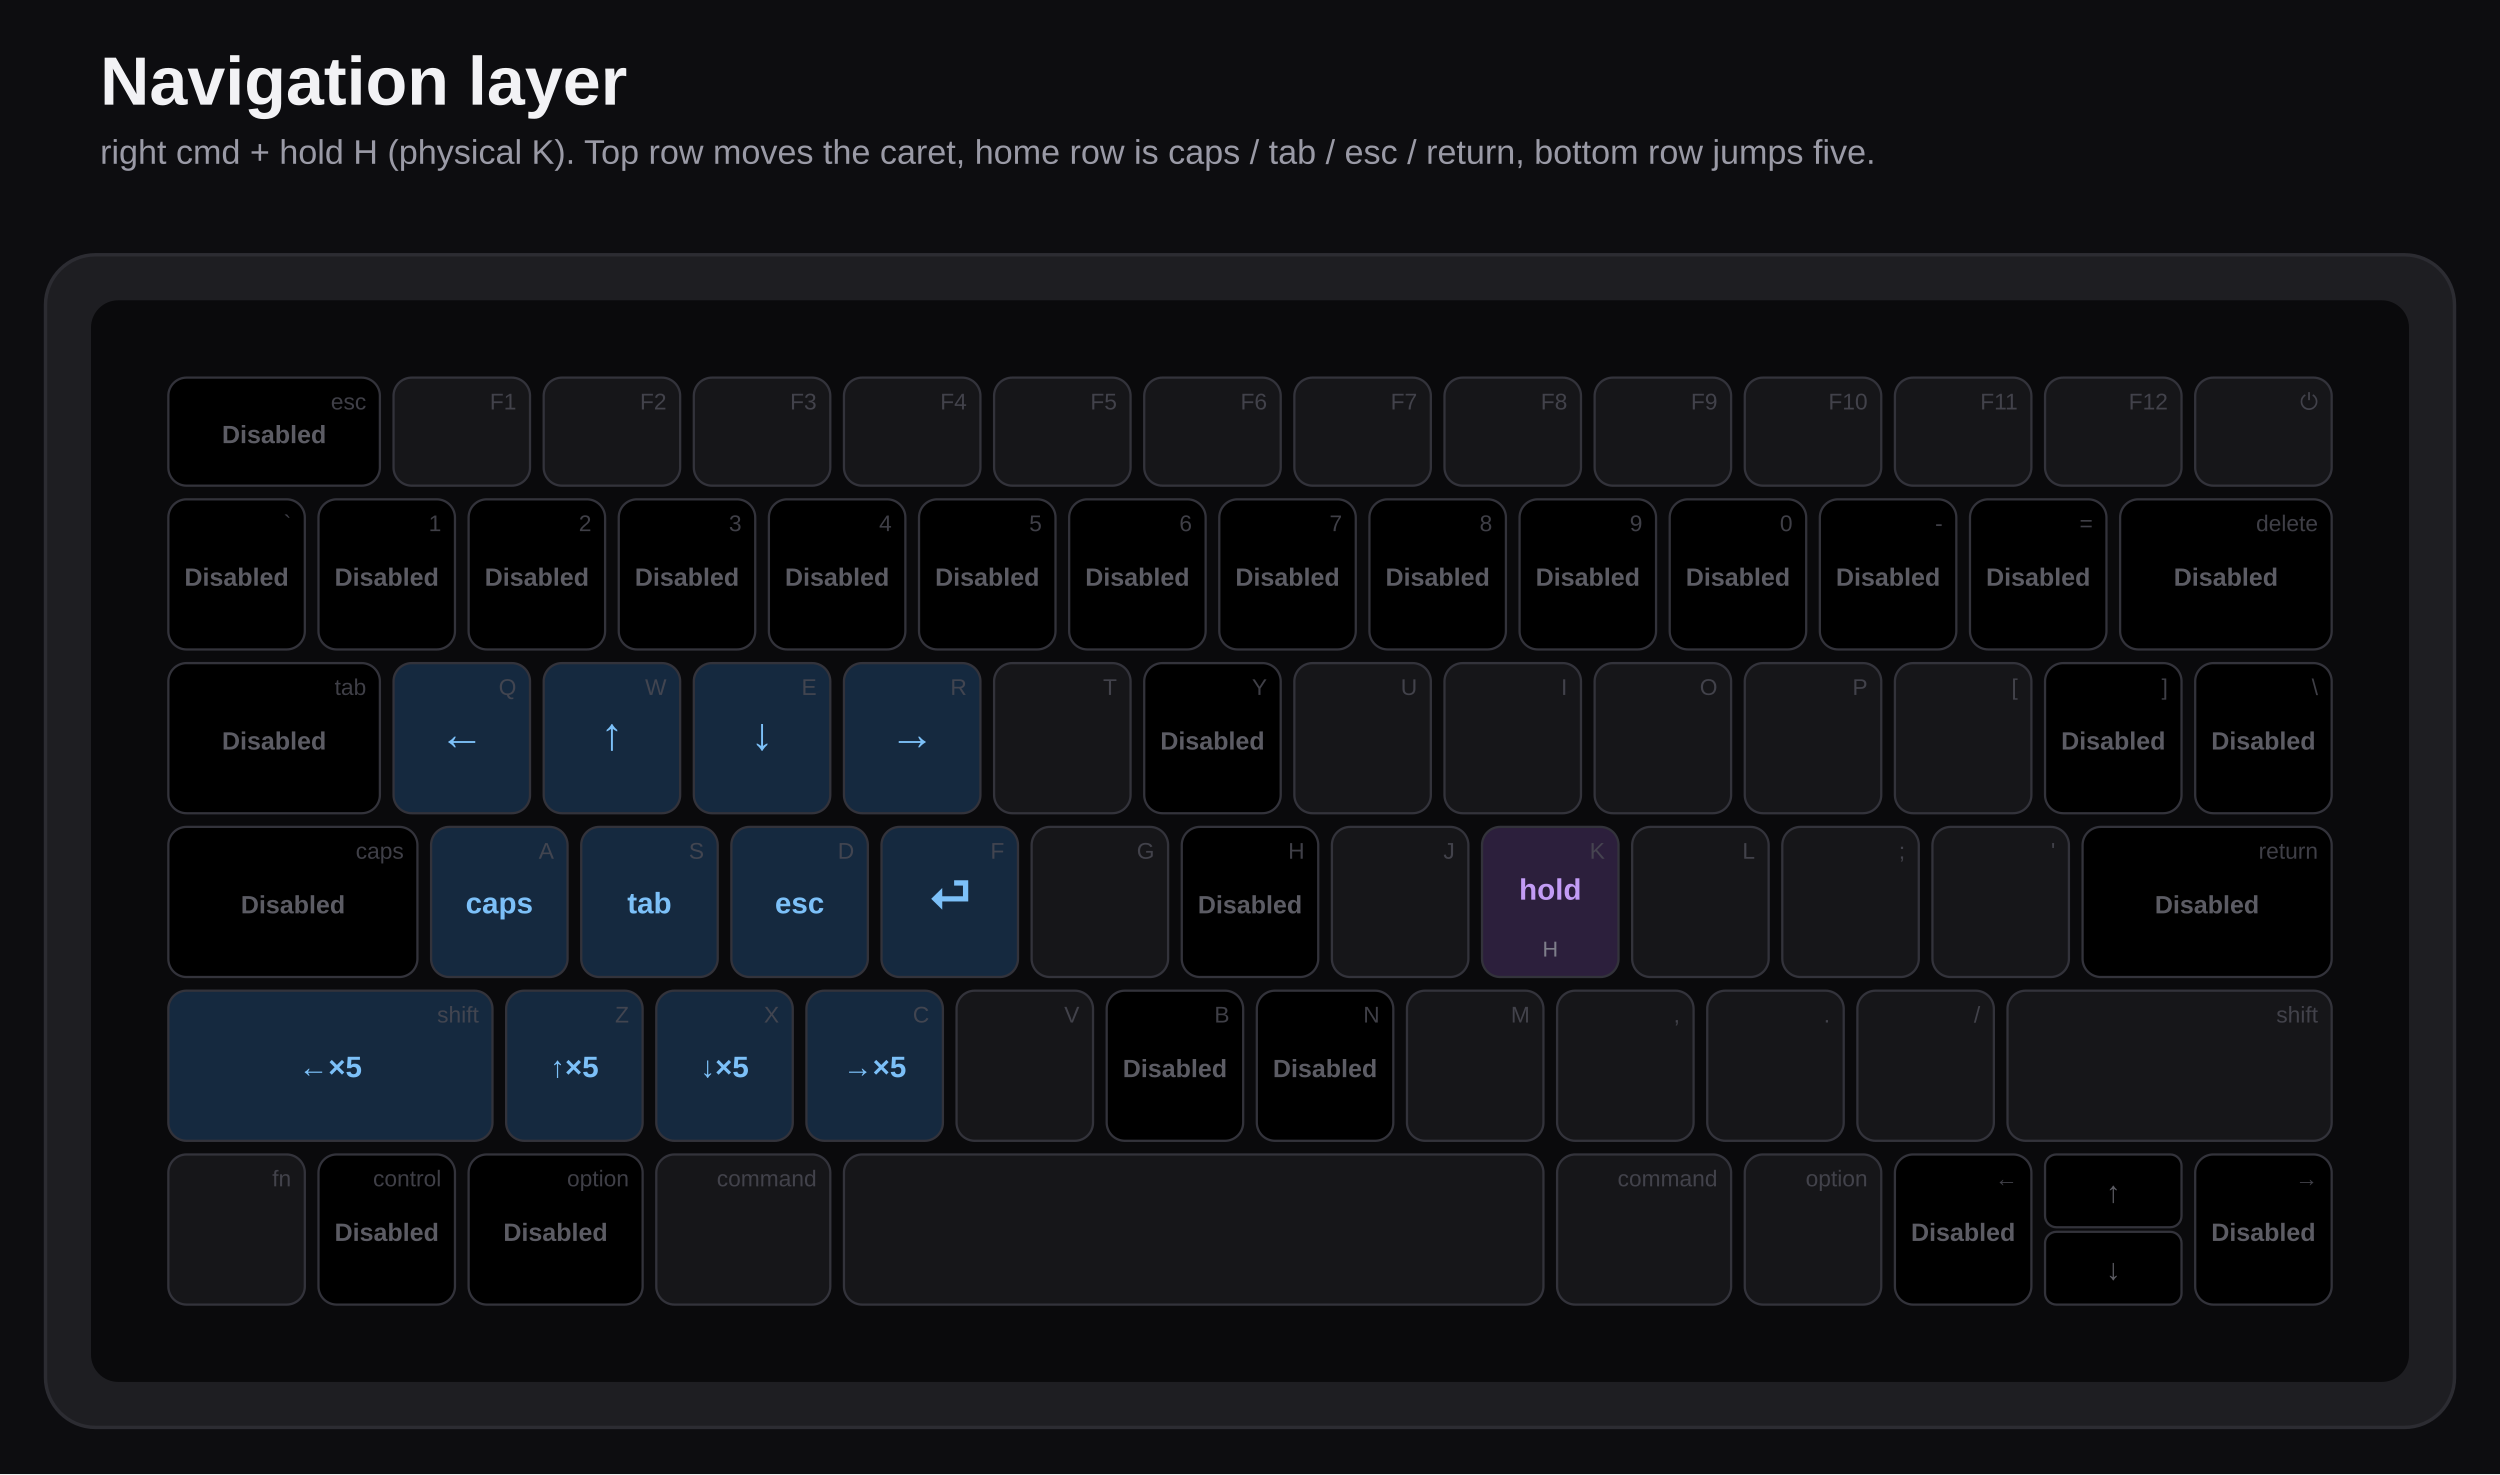
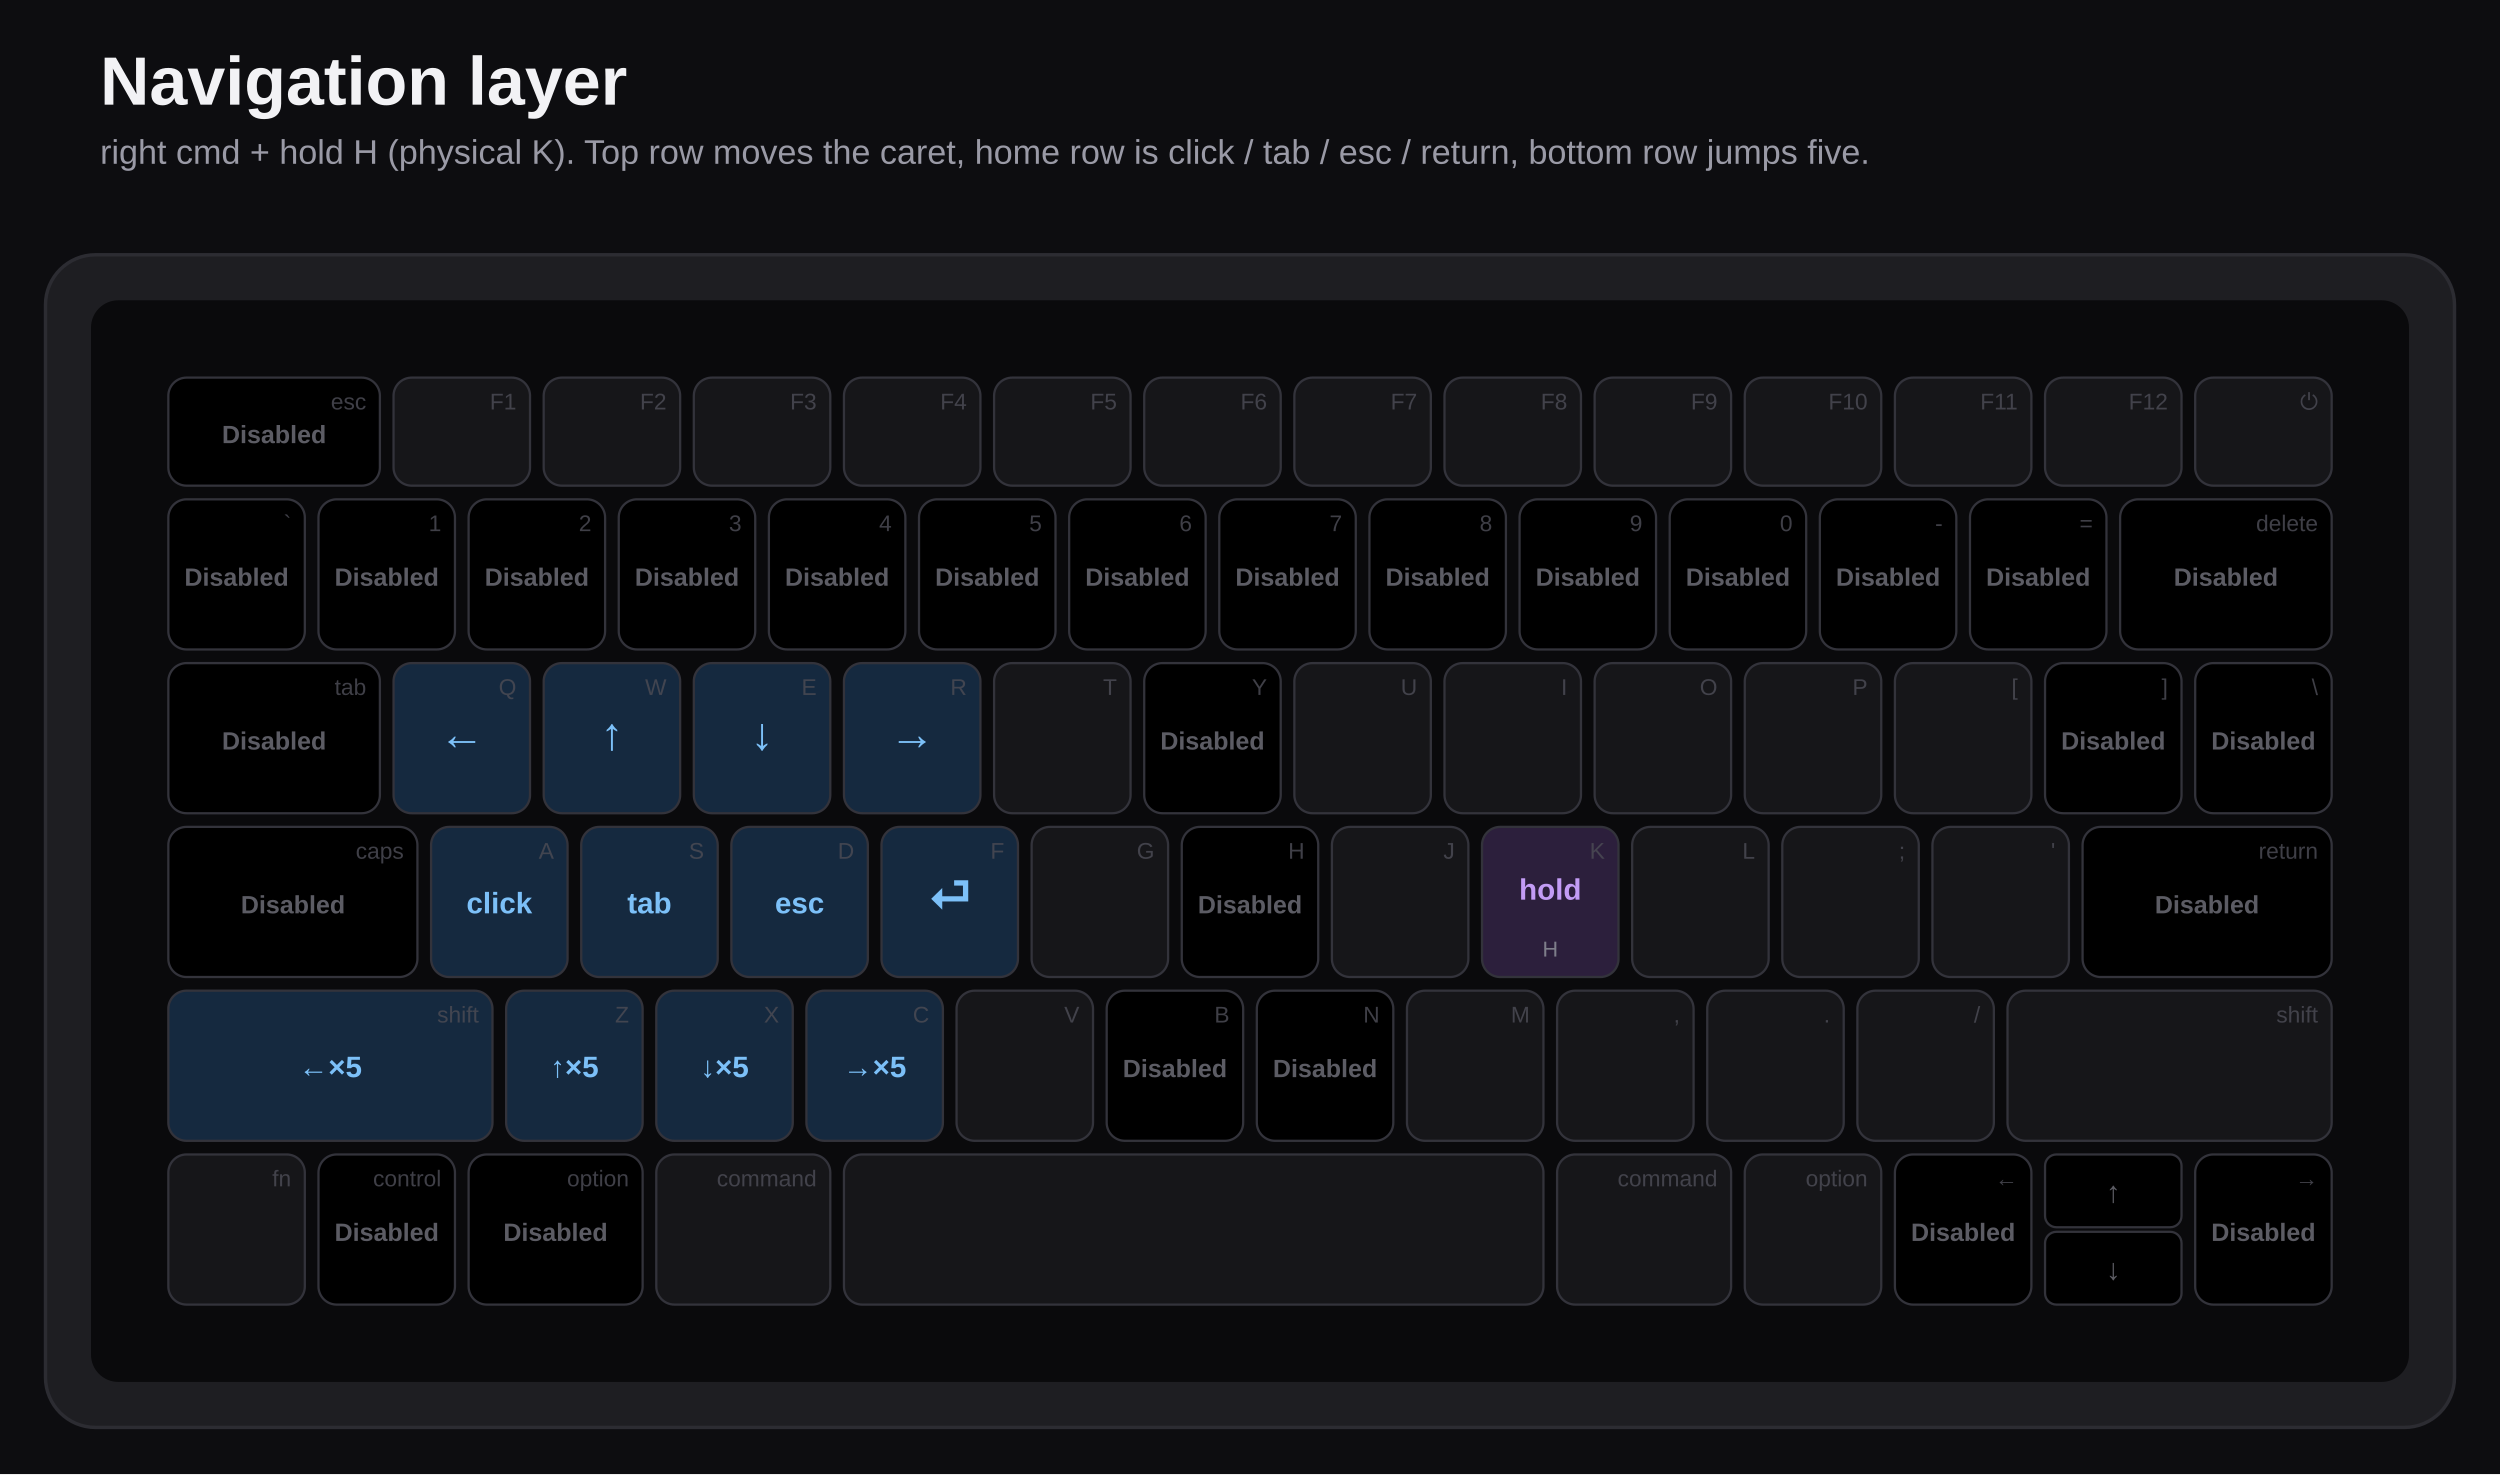
<svg xmlns="http://www.w3.org/2000/svg" width="1099" height="648" viewBox="0 0 1099 648" role="img" aria-label="Navigation layer layer of the splitmac">
  <rect width="1099" height="648" fill="#0d0d10" />
  <text x="44.0" y="46.0" fill="#f2f2f5" font-size="30" font-weight="700" text-anchor="start" opacity="1.0" font-family="-apple-system, BlinkMacSystemFont, 'SF Pro Text', 'Helvetica Neue', Arial, sans-serif">Navigation layer</text>
-   <text x="44.0" y="72.0" fill="#9a9aa6" font-size="15" font-weight="400" text-anchor="start" opacity="1.0" font-family="-apple-system, BlinkMacSystemFont, 'SF Pro Text', 'Helvetica Neue', Arial, sans-serif">right cmd + hold H (physical K). Top row moves the caret, home row is caps / tab / esc / return, bottom row jumps five.</text>
+   <text x="44.0" y="72.0" fill="#9a9aa6" font-size="15" font-weight="400" text-anchor="start" opacity="1.0" font-family="-apple-system, BlinkMacSystemFont, 'SF Pro Text', 'Helvetica Neue', Arial, sans-serif">right cmd + hold H (physical K). Top row moves the caret, home row is click / tab / esc / return, bottom row jumps five.</text>
  <rect x="20.0" y="112.0" width="1059.0" height="515.5" rx="22" fill="#1e1e22" stroke="#2c2c32" stroke-width="1.5" />
  <rect x="40.0" y="132.0" width="1019.0" height="475.5" rx="12" fill="#0a0a0c" />
  <rect x="74.0" y="166.0" width="93.0" height="47.5" rx="8" fill="#000000" stroke="#33333b" stroke-width="1" />
  <text x="161.0" y="180.0" fill="#4a4a53" font-size="10" font-weight="500" text-anchor="end" opacity="0.85" font-family="-apple-system, BlinkMacSystemFont, 'SF Pro Text', 'Helvetica Neue', Arial, sans-serif">esc</text>
  <text x="120.5" y="194.8" fill="#5c5c64" font-size="11" font-weight="600" text-anchor="middle" opacity="1.0" font-family="-apple-system, BlinkMacSystemFont, 'SF Pro Text', 'Helvetica Neue', Arial, sans-serif">Disabled</text>
  <rect x="173.0" y="166.0" width="60.0" height="47.5" rx="8" fill="#161619" stroke="#33333b" stroke-width="1" />
  <text x="227.0" y="180.0" fill="#4a4a53" font-size="10" font-weight="500" text-anchor="end" opacity="0.85" font-family="-apple-system, BlinkMacSystemFont, 'SF Pro Text', 'Helvetica Neue', Arial, sans-serif">F1</text>
  <rect x="239.0" y="166.0" width="60.0" height="47.5" rx="8" fill="#161619" stroke="#33333b" stroke-width="1" />
  <text x="293.0" y="180.0" fill="#4a4a53" font-size="10" font-weight="500" text-anchor="end" opacity="0.85" font-family="-apple-system, BlinkMacSystemFont, 'SF Pro Text', 'Helvetica Neue', Arial, sans-serif">F2</text>
  <rect x="305.0" y="166.0" width="60.0" height="47.5" rx="8" fill="#161619" stroke="#33333b" stroke-width="1" />
  <text x="359.0" y="180.0" fill="#4a4a53" font-size="10" font-weight="500" text-anchor="end" opacity="0.85" font-family="-apple-system, BlinkMacSystemFont, 'SF Pro Text', 'Helvetica Neue', Arial, sans-serif">F3</text>
  <rect x="371.0" y="166.0" width="60.0" height="47.5" rx="8" fill="#161619" stroke="#33333b" stroke-width="1" />
  <text x="425.0" y="180.0" fill="#4a4a53" font-size="10" font-weight="500" text-anchor="end" opacity="0.85" font-family="-apple-system, BlinkMacSystemFont, 'SF Pro Text', 'Helvetica Neue', Arial, sans-serif">F4</text>
  <rect x="437.0" y="166.0" width="60.0" height="47.5" rx="8" fill="#161619" stroke="#33333b" stroke-width="1" />
  <text x="491.0" y="180.0" fill="#4a4a53" font-size="10" font-weight="500" text-anchor="end" opacity="0.85" font-family="-apple-system, BlinkMacSystemFont, 'SF Pro Text', 'Helvetica Neue', Arial, sans-serif">F5</text>
  <rect x="503.0" y="166.0" width="60.0" height="47.5" rx="8" fill="#161619" stroke="#33333b" stroke-width="1" />
  <text x="557.0" y="180.0" fill="#4a4a53" font-size="10" font-weight="500" text-anchor="end" opacity="0.85" font-family="-apple-system, BlinkMacSystemFont, 'SF Pro Text', 'Helvetica Neue', Arial, sans-serif">F6</text>
  <rect x="569.0" y="166.0" width="60.0" height="47.5" rx="8" fill="#161619" stroke="#33333b" stroke-width="1" />
  <text x="623.0" y="180.0" fill="#4a4a53" font-size="10" font-weight="500" text-anchor="end" opacity="0.85" font-family="-apple-system, BlinkMacSystemFont, 'SF Pro Text', 'Helvetica Neue', Arial, sans-serif">F7</text>
  <rect x="635.0" y="166.0" width="60.0" height="47.5" rx="8" fill="#161619" stroke="#33333b" stroke-width="1" />
  <text x="689.0" y="180.0" fill="#4a4a53" font-size="10" font-weight="500" text-anchor="end" opacity="0.85" font-family="-apple-system, BlinkMacSystemFont, 'SF Pro Text', 'Helvetica Neue', Arial, sans-serif">F8</text>
  <rect x="701.0" y="166.0" width="60.0" height="47.5" rx="8" fill="#161619" stroke="#33333b" stroke-width="1" />
  <text x="755.0" y="180.0" fill="#4a4a53" font-size="10" font-weight="500" text-anchor="end" opacity="0.85" font-family="-apple-system, BlinkMacSystemFont, 'SF Pro Text', 'Helvetica Neue', Arial, sans-serif">F9</text>
  <rect x="767.0" y="166.0" width="60.0" height="47.5" rx="8" fill="#161619" stroke="#33333b" stroke-width="1" />
  <text x="821.0" y="180.0" fill="#4a4a53" font-size="10" font-weight="500" text-anchor="end" opacity="0.85" font-family="-apple-system, BlinkMacSystemFont, 'SF Pro Text', 'Helvetica Neue', Arial, sans-serif">F10</text>
  <rect x="833.0" y="166.0" width="60.0" height="47.5" rx="8" fill="#161619" stroke="#33333b" stroke-width="1" />
  <text x="887.0" y="180.0" fill="#4a4a53" font-size="10" font-weight="500" text-anchor="end" opacity="0.85" font-family="-apple-system, BlinkMacSystemFont, 'SF Pro Text', 'Helvetica Neue', Arial, sans-serif">F11</text>
  <rect x="899.0" y="166.0" width="60.0" height="47.5" rx="8" fill="#161619" stroke="#33333b" stroke-width="1" />
  <text x="953.0" y="180.0" fill="#4a4a53" font-size="10" font-weight="500" text-anchor="end" opacity="0.85" font-family="-apple-system, BlinkMacSystemFont, 'SF Pro Text', 'Helvetica Neue', Arial, sans-serif">F12</text>
  <rect x="965.0" y="166.0" width="60.0" height="47.5" rx="8" fill="#161619" stroke="#33333b" stroke-width="1" />
  <text x="1019.0" y="180.0" fill="#4a4a53" font-size="10" font-weight="500" text-anchor="end" opacity="0.85" font-family="-apple-system, BlinkMacSystemFont, 'SF Pro Text', 'Helvetica Neue', Arial, sans-serif">⏻</text>
  <rect x="74.0" y="219.5" width="60.0" height="66.0" rx="8" fill="#000000" stroke="#33333b" stroke-width="1" />
  <text x="128.0" y="233.5" fill="#4a4a53" font-size="10" font-weight="500" text-anchor="end" opacity="0.85" font-family="-apple-system, BlinkMacSystemFont, 'SF Pro Text', 'Helvetica Neue', Arial, sans-serif">`</text>
  <text x="104.0" y="257.5" fill="#5c5c64" font-size="11" font-weight="600" text-anchor="middle" opacity="1.0" font-family="-apple-system, BlinkMacSystemFont, 'SF Pro Text', 'Helvetica Neue', Arial, sans-serif">Disabled</text>
  <rect x="140.0" y="219.5" width="60.0" height="66.0" rx="8" fill="#000000" stroke="#33333b" stroke-width="1" />
  <text x="194.0" y="233.5" fill="#4a4a53" font-size="10" font-weight="500" text-anchor="end" opacity="0.85" font-family="-apple-system, BlinkMacSystemFont, 'SF Pro Text', 'Helvetica Neue', Arial, sans-serif">1</text>
  <text x="170.0" y="257.5" fill="#5c5c64" font-size="11" font-weight="600" text-anchor="middle" opacity="1.0" font-family="-apple-system, BlinkMacSystemFont, 'SF Pro Text', 'Helvetica Neue', Arial, sans-serif">Disabled</text>
  <rect x="206.0" y="219.5" width="60.0" height="66.0" rx="8" fill="#000000" stroke="#33333b" stroke-width="1" />
  <text x="260.0" y="233.5" fill="#4a4a53" font-size="10" font-weight="500" text-anchor="end" opacity="0.85" font-family="-apple-system, BlinkMacSystemFont, 'SF Pro Text', 'Helvetica Neue', Arial, sans-serif">2</text>
  <text x="236.0" y="257.5" fill="#5c5c64" font-size="11" font-weight="600" text-anchor="middle" opacity="1.0" font-family="-apple-system, BlinkMacSystemFont, 'SF Pro Text', 'Helvetica Neue', Arial, sans-serif">Disabled</text>
  <rect x="272.0" y="219.5" width="60.0" height="66.0" rx="8" fill="#000000" stroke="#33333b" stroke-width="1" />
  <text x="326.0" y="233.5" fill="#4a4a53" font-size="10" font-weight="500" text-anchor="end" opacity="0.85" font-family="-apple-system, BlinkMacSystemFont, 'SF Pro Text', 'Helvetica Neue', Arial, sans-serif">3</text>
  <text x="302.0" y="257.5" fill="#5c5c64" font-size="11" font-weight="600" text-anchor="middle" opacity="1.0" font-family="-apple-system, BlinkMacSystemFont, 'SF Pro Text', 'Helvetica Neue', Arial, sans-serif">Disabled</text>
  <rect x="338.0" y="219.5" width="60.0" height="66.0" rx="8" fill="#000000" stroke="#33333b" stroke-width="1" />
  <text x="392.0" y="233.5" fill="#4a4a53" font-size="10" font-weight="500" text-anchor="end" opacity="0.85" font-family="-apple-system, BlinkMacSystemFont, 'SF Pro Text', 'Helvetica Neue', Arial, sans-serif">4</text>
  <text x="368.0" y="257.5" fill="#5c5c64" font-size="11" font-weight="600" text-anchor="middle" opacity="1.0" font-family="-apple-system, BlinkMacSystemFont, 'SF Pro Text', 'Helvetica Neue', Arial, sans-serif">Disabled</text>
  <rect x="404.0" y="219.5" width="60.0" height="66.0" rx="8" fill="#000000" stroke="#33333b" stroke-width="1" />
  <text x="458.0" y="233.5" fill="#4a4a53" font-size="10" font-weight="500" text-anchor="end" opacity="0.85" font-family="-apple-system, BlinkMacSystemFont, 'SF Pro Text', 'Helvetica Neue', Arial, sans-serif">5</text>
  <text x="434.0" y="257.5" fill="#5c5c64" font-size="11" font-weight="600" text-anchor="middle" opacity="1.0" font-family="-apple-system, BlinkMacSystemFont, 'SF Pro Text', 'Helvetica Neue', Arial, sans-serif">Disabled</text>
  <rect x="470.0" y="219.5" width="60.0" height="66.0" rx="8" fill="#000000" stroke="#33333b" stroke-width="1" />
  <text x="524.0" y="233.5" fill="#4a4a53" font-size="10" font-weight="500" text-anchor="end" opacity="0.85" font-family="-apple-system, BlinkMacSystemFont, 'SF Pro Text', 'Helvetica Neue', Arial, sans-serif">6</text>
  <text x="500.0" y="257.5" fill="#5c5c64" font-size="11" font-weight="600" text-anchor="middle" opacity="1.0" font-family="-apple-system, BlinkMacSystemFont, 'SF Pro Text', 'Helvetica Neue', Arial, sans-serif">Disabled</text>
  <rect x="536.0" y="219.5" width="60.0" height="66.0" rx="8" fill="#000000" stroke="#33333b" stroke-width="1" />
  <text x="590.0" y="233.5" fill="#4a4a53" font-size="10" font-weight="500" text-anchor="end" opacity="0.85" font-family="-apple-system, BlinkMacSystemFont, 'SF Pro Text', 'Helvetica Neue', Arial, sans-serif">7</text>
  <text x="566.0" y="257.5" fill="#5c5c64" font-size="11" font-weight="600" text-anchor="middle" opacity="1.0" font-family="-apple-system, BlinkMacSystemFont, 'SF Pro Text', 'Helvetica Neue', Arial, sans-serif">Disabled</text>
  <rect x="602.0" y="219.5" width="60.0" height="66.0" rx="8" fill="#000000" stroke="#33333b" stroke-width="1" />
  <text x="656.0" y="233.5" fill="#4a4a53" font-size="10" font-weight="500" text-anchor="end" opacity="0.85" font-family="-apple-system, BlinkMacSystemFont, 'SF Pro Text', 'Helvetica Neue', Arial, sans-serif">8</text>
  <text x="632.0" y="257.5" fill="#5c5c64" font-size="11" font-weight="600" text-anchor="middle" opacity="1.0" font-family="-apple-system, BlinkMacSystemFont, 'SF Pro Text', 'Helvetica Neue', Arial, sans-serif">Disabled</text>
  <rect x="668.0" y="219.5" width="60.0" height="66.0" rx="8" fill="#000000" stroke="#33333b" stroke-width="1" />
  <text x="722.0" y="233.5" fill="#4a4a53" font-size="10" font-weight="500" text-anchor="end" opacity="0.85" font-family="-apple-system, BlinkMacSystemFont, 'SF Pro Text', 'Helvetica Neue', Arial, sans-serif">9</text>
  <text x="698.0" y="257.5" fill="#5c5c64" font-size="11" font-weight="600" text-anchor="middle" opacity="1.0" font-family="-apple-system, BlinkMacSystemFont, 'SF Pro Text', 'Helvetica Neue', Arial, sans-serif">Disabled</text>
  <rect x="734.0" y="219.5" width="60.0" height="66.0" rx="8" fill="#000000" stroke="#33333b" stroke-width="1" />
  <text x="788.0" y="233.5" fill="#4a4a53" font-size="10" font-weight="500" text-anchor="end" opacity="0.85" font-family="-apple-system, BlinkMacSystemFont, 'SF Pro Text', 'Helvetica Neue', Arial, sans-serif">0</text>
  <text x="764.0" y="257.5" fill="#5c5c64" font-size="11" font-weight="600" text-anchor="middle" opacity="1.0" font-family="-apple-system, BlinkMacSystemFont, 'SF Pro Text', 'Helvetica Neue', Arial, sans-serif">Disabled</text>
  <rect x="800.0" y="219.5" width="60.0" height="66.0" rx="8" fill="#000000" stroke="#33333b" stroke-width="1" />
  <text x="854.0" y="233.5" fill="#4a4a53" font-size="10" font-weight="500" text-anchor="end" opacity="0.85" font-family="-apple-system, BlinkMacSystemFont, 'SF Pro Text', 'Helvetica Neue', Arial, sans-serif">-</text>
  <text x="830.0" y="257.5" fill="#5c5c64" font-size="11" font-weight="600" text-anchor="middle" opacity="1.0" font-family="-apple-system, BlinkMacSystemFont, 'SF Pro Text', 'Helvetica Neue', Arial, sans-serif">Disabled</text>
  <rect x="866.0" y="219.5" width="60.0" height="66.0" rx="8" fill="#000000" stroke="#33333b" stroke-width="1" />
  <text x="920.0" y="233.5" fill="#4a4a53" font-size="10" font-weight="500" text-anchor="end" opacity="0.85" font-family="-apple-system, BlinkMacSystemFont, 'SF Pro Text', 'Helvetica Neue', Arial, sans-serif">=</text>
  <text x="896.0" y="257.5" fill="#5c5c64" font-size="11" font-weight="600" text-anchor="middle" opacity="1.0" font-family="-apple-system, BlinkMacSystemFont, 'SF Pro Text', 'Helvetica Neue', Arial, sans-serif">Disabled</text>
  <rect x="932.0" y="219.5" width="93.0" height="66.0" rx="8" fill="#000000" stroke="#33333b" stroke-width="1" />
  <text x="1019.0" y="233.5" fill="#4a4a53" font-size="10" font-weight="500" text-anchor="end" opacity="0.85" font-family="-apple-system, BlinkMacSystemFont, 'SF Pro Text', 'Helvetica Neue', Arial, sans-serif">delete</text>
  <text x="978.5" y="257.5" fill="#5c5c64" font-size="11" font-weight="600" text-anchor="middle" opacity="1.0" font-family="-apple-system, BlinkMacSystemFont, 'SF Pro Text', 'Helvetica Neue', Arial, sans-serif">Disabled</text>
  <rect x="74.0" y="291.5" width="93.0" height="66.0" rx="8" fill="#000000" stroke="#33333b" stroke-width="1" />
  <text x="161.0" y="305.5" fill="#4a4a53" font-size="10" font-weight="500" text-anchor="end" opacity="0.85" font-family="-apple-system, BlinkMacSystemFont, 'SF Pro Text', 'Helvetica Neue', Arial, sans-serif">tab</text>
  <text x="120.5" y="329.5" fill="#5c5c64" font-size="11" font-weight="600" text-anchor="middle" opacity="1.0" font-family="-apple-system, BlinkMacSystemFont, 'SF Pro Text', 'Helvetica Neue', Arial, sans-serif">Disabled</text>
  <rect x="173.0" y="291.5" width="60.0" height="66.0" rx="8" fill="#15293f" stroke="#33333b" stroke-width="1" />
  <text x="227.0" y="305.5" fill="#4a4a53" font-size="10" font-weight="500" text-anchor="end" opacity="0.85" font-family="-apple-system, BlinkMacSystemFont, 'SF Pro Text', 'Helvetica Neue', Arial, sans-serif">Q</text>
  <text x="203.0" y="329.5" fill="#7cc0f8" font-size="20" font-weight="700" text-anchor="middle" opacity="1.0" font-family="-apple-system, BlinkMacSystemFont, 'SF Pro Text', 'Helvetica Neue', Arial, sans-serif">←</text>
  <rect x="239.0" y="291.5" width="60.0" height="66.0" rx="8" fill="#15293f" stroke="#33333b" stroke-width="1" />
  <text x="293.0" y="305.5" fill="#4a4a53" font-size="10" font-weight="500" text-anchor="end" opacity="0.85" font-family="-apple-system, BlinkMacSystemFont, 'SF Pro Text', 'Helvetica Neue', Arial, sans-serif">W</text>
  <text x="269.0" y="329.5" fill="#7cc0f8" font-size="20" font-weight="700" text-anchor="middle" opacity="1.0" font-family="-apple-system, BlinkMacSystemFont, 'SF Pro Text', 'Helvetica Neue', Arial, sans-serif">↑</text>
  <rect x="305.0" y="291.5" width="60.0" height="66.0" rx="8" fill="#15293f" stroke="#33333b" stroke-width="1" />
  <text x="359.0" y="305.5" fill="#4a4a53" font-size="10" font-weight="500" text-anchor="end" opacity="0.85" font-family="-apple-system, BlinkMacSystemFont, 'SF Pro Text', 'Helvetica Neue', Arial, sans-serif">E</text>
  <text x="335.0" y="329.5" fill="#7cc0f8" font-size="20" font-weight="700" text-anchor="middle" opacity="1.0" font-family="-apple-system, BlinkMacSystemFont, 'SF Pro Text', 'Helvetica Neue', Arial, sans-serif">↓</text>
  <rect x="371.0" y="291.5" width="60.0" height="66.0" rx="8" fill="#15293f" stroke="#33333b" stroke-width="1" />
  <text x="425.0" y="305.5" fill="#4a4a53" font-size="10" font-weight="500" text-anchor="end" opacity="0.85" font-family="-apple-system, BlinkMacSystemFont, 'SF Pro Text', 'Helvetica Neue', Arial, sans-serif">R</text>
  <text x="401.0" y="329.5" fill="#7cc0f8" font-size="20" font-weight="700" text-anchor="middle" opacity="1.0" font-family="-apple-system, BlinkMacSystemFont, 'SF Pro Text', 'Helvetica Neue', Arial, sans-serif">→</text>
  <rect x="437.0" y="291.5" width="60.0" height="66.0" rx="8" fill="#161619" stroke="#33333b" stroke-width="1" />
  <text x="491.0" y="305.5" fill="#4a4a53" font-size="10" font-weight="500" text-anchor="end" opacity="0.85" font-family="-apple-system, BlinkMacSystemFont, 'SF Pro Text', 'Helvetica Neue', Arial, sans-serif">T</text>
  <rect x="503.0" y="291.5" width="60.0" height="66.0" rx="8" fill="#000000" stroke="#33333b" stroke-width="1" />
  <text x="557.0" y="305.5" fill="#4a4a53" font-size="10" font-weight="500" text-anchor="end" opacity="0.85" font-family="-apple-system, BlinkMacSystemFont, 'SF Pro Text', 'Helvetica Neue', Arial, sans-serif">Y</text>
  <text x="533.0" y="329.5" fill="#5c5c64" font-size="11" font-weight="600" text-anchor="middle" opacity="1.0" font-family="-apple-system, BlinkMacSystemFont, 'SF Pro Text', 'Helvetica Neue', Arial, sans-serif">Disabled</text>
  <rect x="569.0" y="291.5" width="60.0" height="66.0" rx="8" fill="#161619" stroke="#33333b" stroke-width="1" />
  <text x="623.0" y="305.5" fill="#4a4a53" font-size="10" font-weight="500" text-anchor="end" opacity="0.85" font-family="-apple-system, BlinkMacSystemFont, 'SF Pro Text', 'Helvetica Neue', Arial, sans-serif">U</text>
  <rect x="635.0" y="291.5" width="60.0" height="66.0" rx="8" fill="#161619" stroke="#33333b" stroke-width="1" />
  <text x="689.0" y="305.5" fill="#4a4a53" font-size="10" font-weight="500" text-anchor="end" opacity="0.85" font-family="-apple-system, BlinkMacSystemFont, 'SF Pro Text', 'Helvetica Neue', Arial, sans-serif">I</text>
  <rect x="701.0" y="291.5" width="60.0" height="66.0" rx="8" fill="#161619" stroke="#33333b" stroke-width="1" />
  <text x="755.0" y="305.5" fill="#4a4a53" font-size="10" font-weight="500" text-anchor="end" opacity="0.85" font-family="-apple-system, BlinkMacSystemFont, 'SF Pro Text', 'Helvetica Neue', Arial, sans-serif">O</text>
  <rect x="767.0" y="291.5" width="60.0" height="66.0" rx="8" fill="#161619" stroke="#33333b" stroke-width="1" />
  <text x="821.0" y="305.5" fill="#4a4a53" font-size="10" font-weight="500" text-anchor="end" opacity="0.85" font-family="-apple-system, BlinkMacSystemFont, 'SF Pro Text', 'Helvetica Neue', Arial, sans-serif">P</text>
  <rect x="833.0" y="291.5" width="60.0" height="66.0" rx="8" fill="#161619" stroke="#33333b" stroke-width="1" />
  <text x="887.0" y="305.5" fill="#4a4a53" font-size="10" font-weight="500" text-anchor="end" opacity="0.85" font-family="-apple-system, BlinkMacSystemFont, 'SF Pro Text', 'Helvetica Neue', Arial, sans-serif">[</text>
  <rect x="899.0" y="291.5" width="60.0" height="66.0" rx="8" fill="#000000" stroke="#33333b" stroke-width="1" />
  <text x="953.0" y="305.5" fill="#4a4a53" font-size="10" font-weight="500" text-anchor="end" opacity="0.85" font-family="-apple-system, BlinkMacSystemFont, 'SF Pro Text', 'Helvetica Neue', Arial, sans-serif">]</text>
  <text x="929.0" y="329.5" fill="#5c5c64" font-size="11" font-weight="600" text-anchor="middle" opacity="1.0" font-family="-apple-system, BlinkMacSystemFont, 'SF Pro Text', 'Helvetica Neue', Arial, sans-serif">Disabled</text>
  <rect x="965.0" y="291.5" width="60.0" height="66.0" rx="8" fill="#000000" stroke="#33333b" stroke-width="1" />
  <text x="1019.0" y="305.5" fill="#4a4a53" font-size="10" font-weight="500" text-anchor="end" opacity="0.85" font-family="-apple-system, BlinkMacSystemFont, 'SF Pro Text', 'Helvetica Neue', Arial, sans-serif">\</text>
  <text x="995.0" y="329.5" fill="#5c5c64" font-size="11" font-weight="600" text-anchor="middle" opacity="1.0" font-family="-apple-system, BlinkMacSystemFont, 'SF Pro Text', 'Helvetica Neue', Arial, sans-serif">Disabled</text>
  <rect x="74.0" y="363.5" width="109.5" height="66.0" rx="8" fill="#000000" stroke="#33333b" stroke-width="1" />
  <text x="177.5" y="377.5" fill="#4a4a53" font-size="10" font-weight="500" text-anchor="end" opacity="0.85" font-family="-apple-system, BlinkMacSystemFont, 'SF Pro Text', 'Helvetica Neue', Arial, sans-serif">caps</text>
  <text x="128.8" y="401.5" fill="#5c5c64" font-size="11" font-weight="600" text-anchor="middle" opacity="1.0" font-family="-apple-system, BlinkMacSystemFont, 'SF Pro Text', 'Helvetica Neue', Arial, sans-serif">Disabled</text>
  <rect x="189.5" y="363.5" width="60.0" height="66.0" rx="8" fill="#15293f" stroke="#33333b" stroke-width="1" />
  <text x="243.5" y="377.5" fill="#4a4a53" font-size="10" font-weight="500" text-anchor="end" opacity="0.85" font-family="-apple-system, BlinkMacSystemFont, 'SF Pro Text', 'Helvetica Neue', Arial, sans-serif">A</text>
-   <text x="219.5" y="401.5" fill="#7cc0f8" font-size="13" font-weight="600" text-anchor="middle" opacity="1.0" font-family="-apple-system, BlinkMacSystemFont, 'SF Pro Text', 'Helvetica Neue', Arial, sans-serif">caps</text>
+   <text x="219.5" y="401.5" fill="#7cc0f8" font-size="13" font-weight="600" text-anchor="middle" opacity="1.0" font-family="-apple-system, BlinkMacSystemFont, 'SF Pro Text', 'Helvetica Neue', Arial, sans-serif">click</text>
  <rect x="255.5" y="363.5" width="60.0" height="66.0" rx="8" fill="#15293f" stroke="#33333b" stroke-width="1" />
  <text x="309.5" y="377.5" fill="#4a4a53" font-size="10" font-weight="500" text-anchor="end" opacity="0.85" font-family="-apple-system, BlinkMacSystemFont, 'SF Pro Text', 'Helvetica Neue', Arial, sans-serif">S</text>
  <text x="285.5" y="401.5" fill="#7cc0f8" font-size="13" font-weight="600" text-anchor="middle" opacity="1.0" font-family="-apple-system, BlinkMacSystemFont, 'SF Pro Text', 'Helvetica Neue', Arial, sans-serif">tab</text>
  <rect x="321.5" y="363.5" width="60.0" height="66.0" rx="8" fill="#15293f" stroke="#33333b" stroke-width="1" />
  <text x="375.5" y="377.5" fill="#4a4a53" font-size="10" font-weight="500" text-anchor="end" opacity="0.85" font-family="-apple-system, BlinkMacSystemFont, 'SF Pro Text', 'Helvetica Neue', Arial, sans-serif">D</text>
  <text x="351.5" y="401.5" fill="#7cc0f8" font-size="13" font-weight="600" text-anchor="middle" opacity="1.0" font-family="-apple-system, BlinkMacSystemFont, 'SF Pro Text', 'Helvetica Neue', Arial, sans-serif">esc</text>
  <rect x="387.5" y="363.5" width="60.0" height="66.0" rx="8" fill="#15293f" stroke="#33333b" stroke-width="1" />
  <text x="441.5" y="377.5" fill="#4a4a53" font-size="10" font-weight="500" text-anchor="end" opacity="0.85" font-family="-apple-system, BlinkMacSystemFont, 'SF Pro Text', 'Helvetica Neue', Arial, sans-serif">F</text>
  <text x="417.5" y="401.5" fill="#7cc0f8" font-size="20" font-weight="700" text-anchor="middle" opacity="1.0" font-family="-apple-system, BlinkMacSystemFont, 'SF Pro Text', 'Helvetica Neue', Arial, sans-serif">⏎</text>
  <rect x="453.5" y="363.5" width="60.0" height="66.0" rx="8" fill="#161619" stroke="#33333b" stroke-width="1" />
  <text x="507.5" y="377.5" fill="#4a4a53" font-size="10" font-weight="500" text-anchor="end" opacity="0.85" font-family="-apple-system, BlinkMacSystemFont, 'SF Pro Text', 'Helvetica Neue', Arial, sans-serif">G</text>
  <rect x="519.5" y="363.5" width="60.0" height="66.0" rx="8" fill="#000000" stroke="#33333b" stroke-width="1" />
  <text x="573.5" y="377.5" fill="#4a4a53" font-size="10" font-weight="500" text-anchor="end" opacity="0.85" font-family="-apple-system, BlinkMacSystemFont, 'SF Pro Text', 'Helvetica Neue', Arial, sans-serif">H</text>
  <text x="549.5" y="401.5" fill="#5c5c64" font-size="11" font-weight="600" text-anchor="middle" opacity="1.0" font-family="-apple-system, BlinkMacSystemFont, 'SF Pro Text', 'Helvetica Neue', Arial, sans-serif">Disabled</text>
  <rect x="585.5" y="363.5" width="60.0" height="66.0" rx="8" fill="#161619" stroke="#33333b" stroke-width="1" />
  <text x="639.5" y="377.5" fill="#4a4a53" font-size="10" font-weight="500" text-anchor="end" opacity="0.85" font-family="-apple-system, BlinkMacSystemFont, 'SF Pro Text', 'Helvetica Neue', Arial, sans-serif">J</text>
  <rect x="651.5" y="363.5" width="60.0" height="66.0" rx="8" fill="#2c1f3c" stroke="#33333b" stroke-width="1" />
  <text x="705.5" y="377.5" fill="#4a4a53" font-size="10" font-weight="500" text-anchor="end" opacity="0.85" font-family="-apple-system, BlinkMacSystemFont, 'SF Pro Text', 'Helvetica Neue', Arial, sans-serif">K</text>
  <text x="681.5" y="395.5" fill="#c39cf5" font-size="13" font-weight="600" text-anchor="middle" opacity="1.0" font-family="-apple-system, BlinkMacSystemFont, 'SF Pro Text', 'Helvetica Neue', Arial, sans-serif">hold</text>
  <text x="681.5" y="420.5" fill="#7e7e8a" font-size="9.5" font-weight="500" text-anchor="middle" opacity="1.0" font-family="-apple-system, BlinkMacSystemFont, 'SF Pro Text', 'Helvetica Neue', Arial, sans-serif">H</text>
  <rect x="717.5" y="363.5" width="60.0" height="66.0" rx="8" fill="#161619" stroke="#33333b" stroke-width="1" />
  <text x="771.5" y="377.5" fill="#4a4a53" font-size="10" font-weight="500" text-anchor="end" opacity="0.85" font-family="-apple-system, BlinkMacSystemFont, 'SF Pro Text', 'Helvetica Neue', Arial, sans-serif">L</text>
  <rect x="783.5" y="363.5" width="60.0" height="66.0" rx="8" fill="#161619" stroke="#33333b" stroke-width="1" />
  <text x="837.5" y="377.5" fill="#4a4a53" font-size="10" font-weight="500" text-anchor="end" opacity="0.85" font-family="-apple-system, BlinkMacSystemFont, 'SF Pro Text', 'Helvetica Neue', Arial, sans-serif">;</text>
  <rect x="849.5" y="363.5" width="60.0" height="66.0" rx="8" fill="#161619" stroke="#33333b" stroke-width="1" />
  <text x="903.5" y="377.5" fill="#4a4a53" font-size="10" font-weight="500" text-anchor="end" opacity="0.85" font-family="-apple-system, BlinkMacSystemFont, 'SF Pro Text', 'Helvetica Neue', Arial, sans-serif">'</text>
  <rect x="915.5" y="363.5" width="109.5" height="66.0" rx="8" fill="#000000" stroke="#33333b" stroke-width="1" />
  <text x="1019.0" y="377.5" fill="#4a4a53" font-size="10" font-weight="500" text-anchor="end" opacity="0.85" font-family="-apple-system, BlinkMacSystemFont, 'SF Pro Text', 'Helvetica Neue', Arial, sans-serif">return</text>
  <text x="970.2" y="401.5" fill="#5c5c64" font-size="11" font-weight="600" text-anchor="middle" opacity="1.0" font-family="-apple-system, BlinkMacSystemFont, 'SF Pro Text', 'Helvetica Neue', Arial, sans-serif">Disabled</text>
  <rect x="74.0" y="435.5" width="142.5" height="66.0" rx="8" fill="#15293f" stroke="#33333b" stroke-width="1" />
  <text x="210.5" y="449.5" fill="#4a4a53" font-size="10" font-weight="500" text-anchor="end" opacity="0.85" font-family="-apple-system, BlinkMacSystemFont, 'SF Pro Text', 'Helvetica Neue', Arial, sans-serif">shift</text>
  <text x="145.2" y="473.5" fill="#7cc0f8" font-size="13" font-weight="600" text-anchor="middle" opacity="1.0" font-family="-apple-system, BlinkMacSystemFont, 'SF Pro Text', 'Helvetica Neue', Arial, sans-serif">←×5</text>
  <rect x="222.5" y="435.5" width="60.0" height="66.0" rx="8" fill="#15293f" stroke="#33333b" stroke-width="1" />
  <text x="276.5" y="449.5" fill="#4a4a53" font-size="10" font-weight="500" text-anchor="end" opacity="0.85" font-family="-apple-system, BlinkMacSystemFont, 'SF Pro Text', 'Helvetica Neue', Arial, sans-serif">Z</text>
  <text x="252.5" y="473.5" fill="#7cc0f8" font-size="13" font-weight="600" text-anchor="middle" opacity="1.0" font-family="-apple-system, BlinkMacSystemFont, 'SF Pro Text', 'Helvetica Neue', Arial, sans-serif">↑×5</text>
  <rect x="288.5" y="435.5" width="60.0" height="66.0" rx="8" fill="#15293f" stroke="#33333b" stroke-width="1" />
  <text x="342.5" y="449.5" fill="#4a4a53" font-size="10" font-weight="500" text-anchor="end" opacity="0.85" font-family="-apple-system, BlinkMacSystemFont, 'SF Pro Text', 'Helvetica Neue', Arial, sans-serif">X</text>
  <text x="318.5" y="473.5" fill="#7cc0f8" font-size="13" font-weight="600" text-anchor="middle" opacity="1.0" font-family="-apple-system, BlinkMacSystemFont, 'SF Pro Text', 'Helvetica Neue', Arial, sans-serif">↓×5</text>
  <rect x="354.5" y="435.5" width="60.0" height="66.0" rx="8" fill="#15293f" stroke="#33333b" stroke-width="1" />
  <text x="408.5" y="449.5" fill="#4a4a53" font-size="10" font-weight="500" text-anchor="end" opacity="0.85" font-family="-apple-system, BlinkMacSystemFont, 'SF Pro Text', 'Helvetica Neue', Arial, sans-serif">C</text>
  <text x="384.5" y="473.5" fill="#7cc0f8" font-size="13" font-weight="600" text-anchor="middle" opacity="1.0" font-family="-apple-system, BlinkMacSystemFont, 'SF Pro Text', 'Helvetica Neue', Arial, sans-serif">→×5</text>
  <rect x="420.5" y="435.5" width="60.0" height="66.0" rx="8" fill="#161619" stroke="#33333b" stroke-width="1" />
  <text x="474.5" y="449.5" fill="#4a4a53" font-size="10" font-weight="500" text-anchor="end" opacity="0.85" font-family="-apple-system, BlinkMacSystemFont, 'SF Pro Text', 'Helvetica Neue', Arial, sans-serif">V</text>
  <rect x="486.5" y="435.5" width="60.0" height="66.0" rx="8" fill="#000000" stroke="#33333b" stroke-width="1" />
  <text x="540.5" y="449.5" fill="#4a4a53" font-size="10" font-weight="500" text-anchor="end" opacity="0.85" font-family="-apple-system, BlinkMacSystemFont, 'SF Pro Text', 'Helvetica Neue', Arial, sans-serif">B</text>
  <text x="516.5" y="473.5" fill="#5c5c64" font-size="11" font-weight="600" text-anchor="middle" opacity="1.0" font-family="-apple-system, BlinkMacSystemFont, 'SF Pro Text', 'Helvetica Neue', Arial, sans-serif">Disabled</text>
  <rect x="552.5" y="435.5" width="60.0" height="66.0" rx="8" fill="#000000" stroke="#33333b" stroke-width="1" />
  <text x="606.5" y="449.5" fill="#4a4a53" font-size="10" font-weight="500" text-anchor="end" opacity="0.85" font-family="-apple-system, BlinkMacSystemFont, 'SF Pro Text', 'Helvetica Neue', Arial, sans-serif">N</text>
  <text x="582.5" y="473.5" fill="#5c5c64" font-size="11" font-weight="600" text-anchor="middle" opacity="1.0" font-family="-apple-system, BlinkMacSystemFont, 'SF Pro Text', 'Helvetica Neue', Arial, sans-serif">Disabled</text>
  <rect x="618.5" y="435.5" width="60.0" height="66.0" rx="8" fill="#161619" stroke="#33333b" stroke-width="1" />
  <text x="672.5" y="449.5" fill="#4a4a53" font-size="10" font-weight="500" text-anchor="end" opacity="0.85" font-family="-apple-system, BlinkMacSystemFont, 'SF Pro Text', 'Helvetica Neue', Arial, sans-serif">M</text>
  <rect x="684.5" y="435.5" width="60.0" height="66.0" rx="8" fill="#161619" stroke="#33333b" stroke-width="1" />
  <text x="738.5" y="449.5" fill="#4a4a53" font-size="10" font-weight="500" text-anchor="end" opacity="0.85" font-family="-apple-system, BlinkMacSystemFont, 'SF Pro Text', 'Helvetica Neue', Arial, sans-serif">,</text>
  <rect x="750.5" y="435.5" width="60.0" height="66.0" rx="8" fill="#161619" stroke="#33333b" stroke-width="1" />
  <text x="804.5" y="449.5" fill="#4a4a53" font-size="10" font-weight="500" text-anchor="end" opacity="0.85" font-family="-apple-system, BlinkMacSystemFont, 'SF Pro Text', 'Helvetica Neue', Arial, sans-serif">.</text>
  <rect x="816.5" y="435.5" width="60.0" height="66.0" rx="8" fill="#161619" stroke="#33333b" stroke-width="1" />
  <text x="870.5" y="449.5" fill="#4a4a53" font-size="10" font-weight="500" text-anchor="end" opacity="0.85" font-family="-apple-system, BlinkMacSystemFont, 'SF Pro Text', 'Helvetica Neue', Arial, sans-serif">/</text>
  <rect x="882.5" y="435.5" width="142.5" height="66.0" rx="8" fill="#161619" stroke="#33333b" stroke-width="1" />
  <text x="1019.0" y="449.5" fill="#4a4a53" font-size="10" font-weight="500" text-anchor="end" opacity="0.85" font-family="-apple-system, BlinkMacSystemFont, 'SF Pro Text', 'Helvetica Neue', Arial, sans-serif">shift</text>
  <rect x="74.0" y="507.5" width="60.0" height="66.0" rx="8" fill="#161619" stroke="#33333b" stroke-width="1" />
  <text x="128.0" y="521.5" fill="#4a4a53" font-size="10" font-weight="500" text-anchor="end" opacity="0.85" font-family="-apple-system, BlinkMacSystemFont, 'SF Pro Text', 'Helvetica Neue', Arial, sans-serif">fn</text>
  <rect x="140.0" y="507.5" width="60.0" height="66.0" rx="8" fill="#000000" stroke="#33333b" stroke-width="1" />
  <text x="194.0" y="521.5" fill="#4a4a53" font-size="10" font-weight="500" text-anchor="end" opacity="0.85" font-family="-apple-system, BlinkMacSystemFont, 'SF Pro Text', 'Helvetica Neue', Arial, sans-serif">control</text>
  <text x="170.0" y="545.5" fill="#5c5c64" font-size="11" font-weight="600" text-anchor="middle" opacity="1.0" font-family="-apple-system, BlinkMacSystemFont, 'SF Pro Text', 'Helvetica Neue', Arial, sans-serif">Disabled</text>
  <rect x="206.0" y="507.5" width="76.5" height="66.0" rx="8" fill="#000000" stroke="#33333b" stroke-width="1" />
  <text x="276.5" y="521.5" fill="#4a4a53" font-size="10" font-weight="500" text-anchor="end" opacity="0.85" font-family="-apple-system, BlinkMacSystemFont, 'SF Pro Text', 'Helvetica Neue', Arial, sans-serif">option</text>
  <text x="244.2" y="545.5" fill="#5c5c64" font-size="11" font-weight="600" text-anchor="middle" opacity="1.0" font-family="-apple-system, BlinkMacSystemFont, 'SF Pro Text', 'Helvetica Neue', Arial, sans-serif">Disabled</text>
  <rect x="288.5" y="507.5" width="76.5" height="66.0" rx="8" fill="#161619" stroke="#33333b" stroke-width="1" />
  <text x="359.0" y="521.5" fill="#4a4a53" font-size="10" font-weight="500" text-anchor="end" opacity="0.85" font-family="-apple-system, BlinkMacSystemFont, 'SF Pro Text', 'Helvetica Neue', Arial, sans-serif">command</text>
  <rect x="371.0" y="507.5" width="307.5" height="66.0" rx="8" fill="#161619" stroke="#33333b" stroke-width="1" />
  <rect x="684.5" y="507.5" width="76.5" height="66.0" rx="8" fill="#161619" stroke="#33333b" stroke-width="1" />
  <text x="755.0" y="521.5" fill="#4a4a53" font-size="10" font-weight="500" text-anchor="end" opacity="0.85" font-family="-apple-system, BlinkMacSystemFont, 'SF Pro Text', 'Helvetica Neue', Arial, sans-serif">command</text>
  <rect x="767.0" y="507.5" width="60.0" height="66.0" rx="8" fill="#161619" stroke="#33333b" stroke-width="1" />
  <text x="821.0" y="521.5" fill="#4a4a53" font-size="10" font-weight="500" text-anchor="end" opacity="0.85" font-family="-apple-system, BlinkMacSystemFont, 'SF Pro Text', 'Helvetica Neue', Arial, sans-serif">option</text>
  <rect x="833.0" y="507.5" width="60.0" height="66.0" rx="8" fill="#000000" stroke="#33333b" stroke-width="1" />
  <text x="887.0" y="521.5" fill="#4a4a53" font-size="10" font-weight="500" text-anchor="end" opacity="0.85" font-family="-apple-system, BlinkMacSystemFont, 'SF Pro Text', 'Helvetica Neue', Arial, sans-serif">←</text>
  <text x="863.0" y="545.5" fill="#5c5c64" font-size="11" font-weight="600" text-anchor="middle" opacity="1.0" font-family="-apple-system, BlinkMacSystemFont, 'SF Pro Text', 'Helvetica Neue', Arial, sans-serif">Disabled</text>
  <rect x="899.0" y="507.5" width="60.0" height="32.0" rx="5" fill="#000000" stroke="#33333b" stroke-width="1" />
  <text x="929.0" y="528.5" fill="#5c5c64" font-size="13" font-weight="600" text-anchor="middle" opacity="1.0" font-family="-apple-system, BlinkMacSystemFont, 'SF Pro Text', 'Helvetica Neue', Arial, sans-serif">↑</text>
  <rect x="899.0" y="541.5" width="60.0" height="32.0" rx="5" fill="#000000" stroke="#33333b" stroke-width="1" />
  <text x="929.0" y="562.5" fill="#5c5c64" font-size="13" font-weight="600" text-anchor="middle" opacity="1.0" font-family="-apple-system, BlinkMacSystemFont, 'SF Pro Text', 'Helvetica Neue', Arial, sans-serif">↓</text>
  <rect x="965.0" y="507.5" width="60.0" height="66.0" rx="8" fill="#000000" stroke="#33333b" stroke-width="1" />
  <text x="1019.0" y="521.5" fill="#4a4a53" font-size="10" font-weight="500" text-anchor="end" opacity="0.85" font-family="-apple-system, BlinkMacSystemFont, 'SF Pro Text', 'Helvetica Neue', Arial, sans-serif">→</text>
  <text x="995.0" y="545.5" fill="#5c5c64" font-size="11" font-weight="600" text-anchor="middle" opacity="1.0" font-family="-apple-system, BlinkMacSystemFont, 'SF Pro Text', 'Helvetica Neue', Arial, sans-serif">Disabled</text>
</svg>
